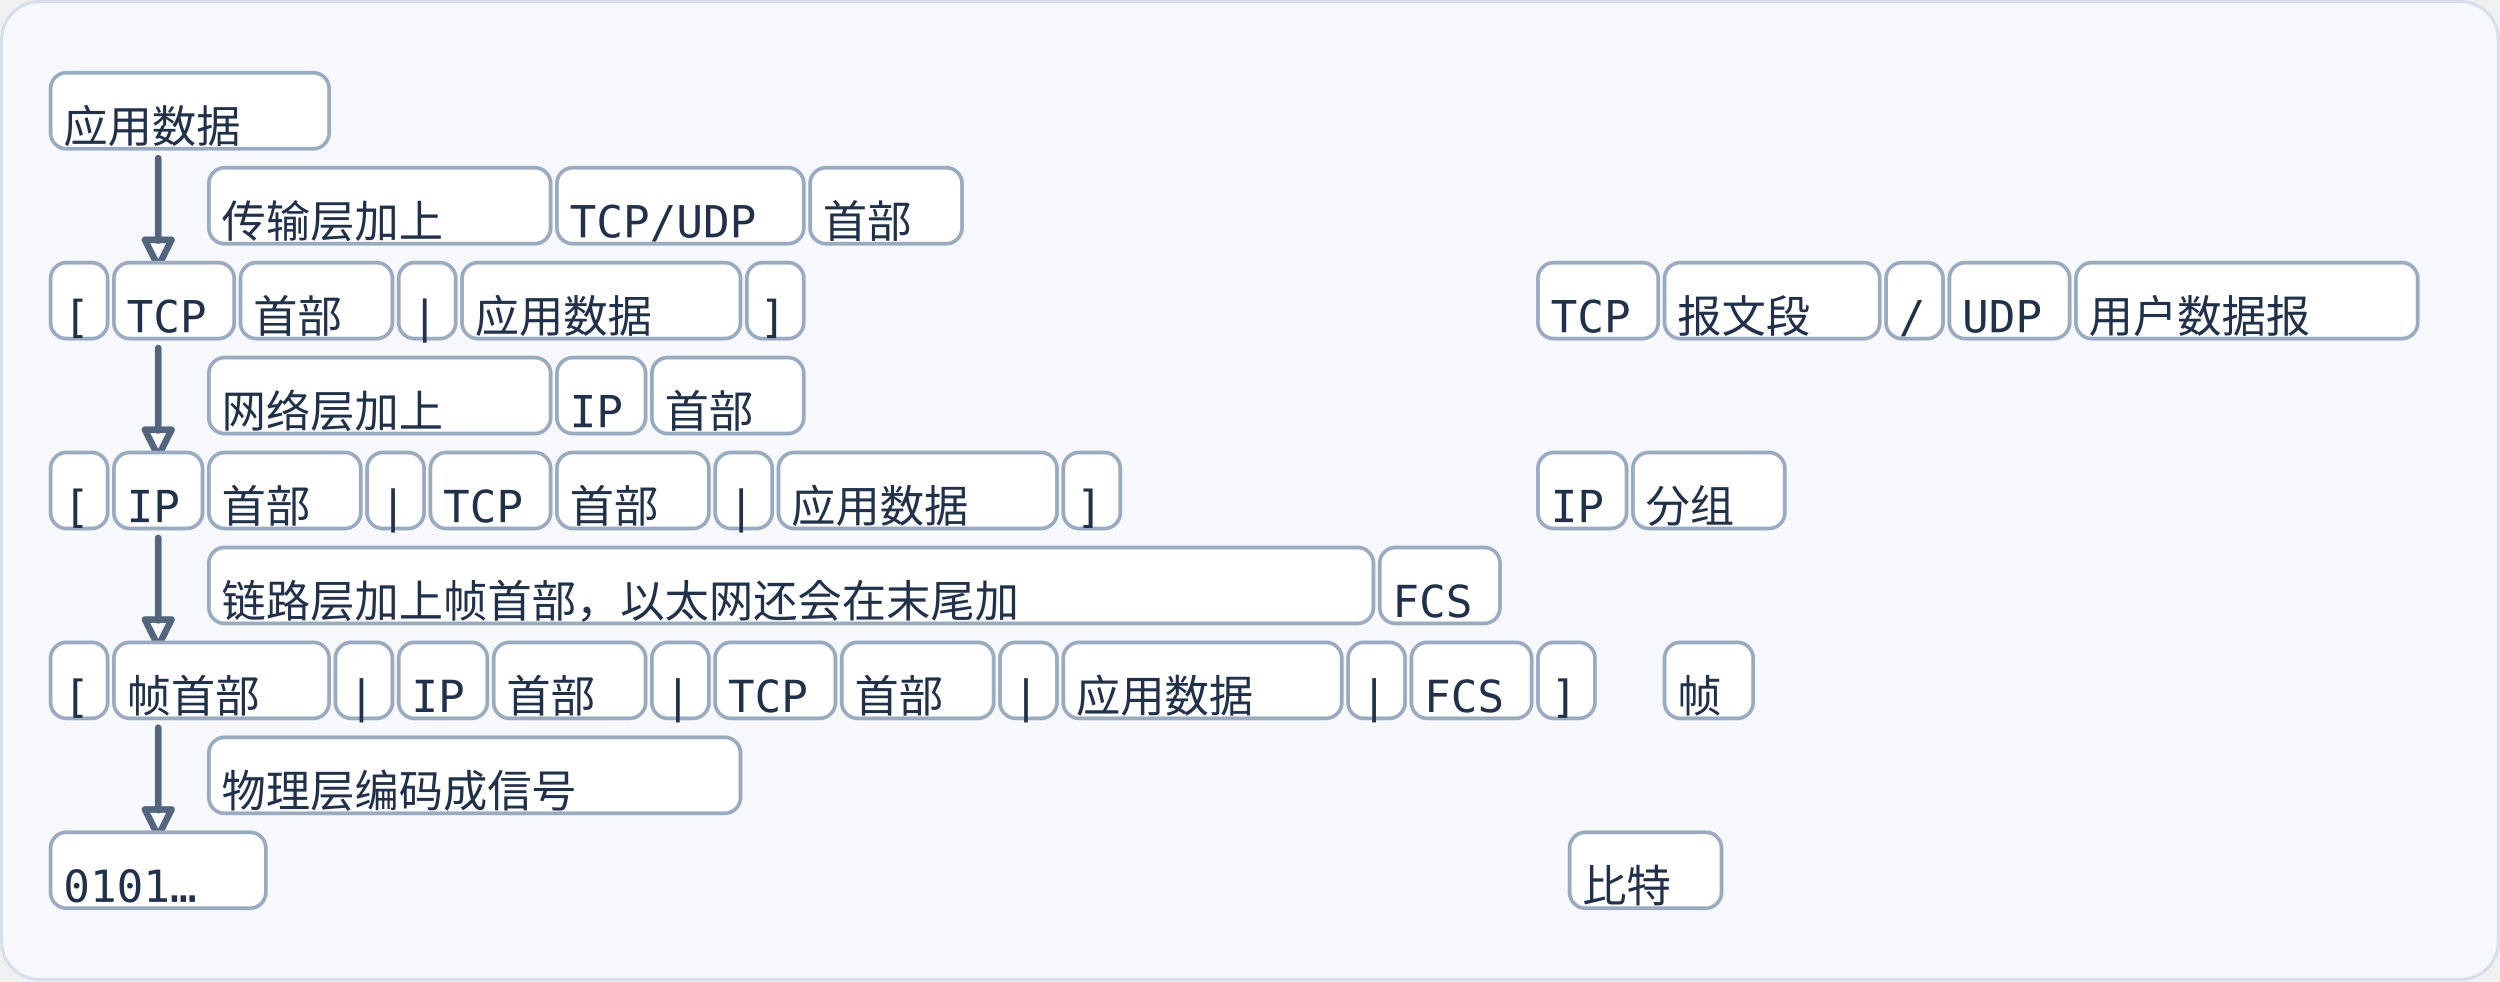
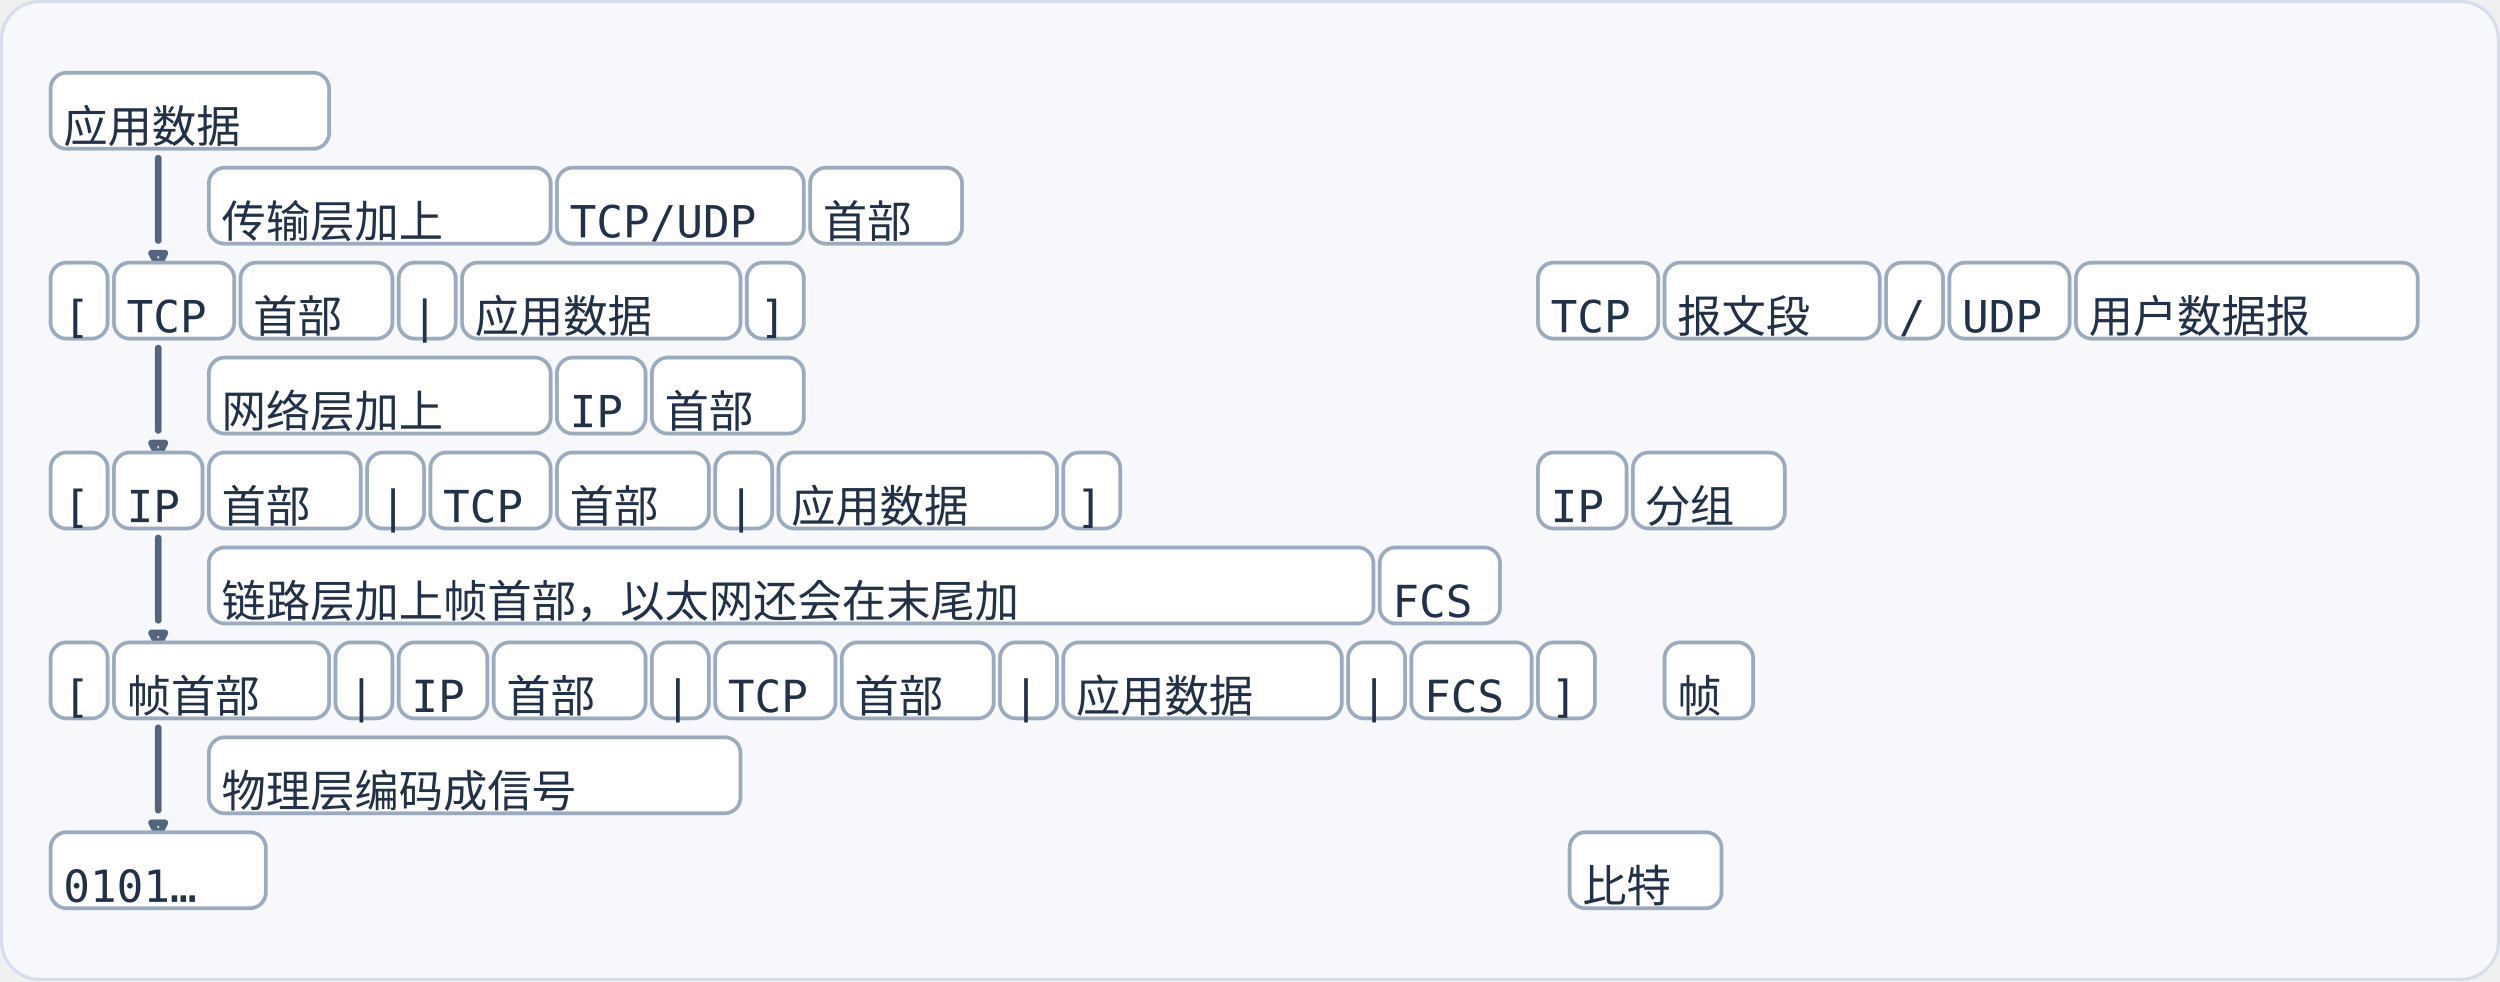
<svg xmlns="http://www.w3.org/2000/svg" role="img" aria-label="文章示意图：01-网络全景与分层" viewBox="0 0 790 310" width="790" height="310">
  <style>.node{fill:#fff;stroke:#9aabc0;stroke-width:1.2}.edge{fill:none;stroke:#52657d;stroke-width:2.1;stroke-linecap:round;stroke-linejoin:round}.label{font:14px ui-monospace,"Cascadia Mono","Microsoft YaHei",monospace;fill:#203149}</style>
  <rect x="0.5" y="0.5" width="789" height="309" rx="12" fill="#f6f8fb" stroke="#d5deea" />
  <path class="edge" d="M 50.0 50.0 V 76.0" />
-   <path class="edge" d="M 45.8,75.8 L 50.0,84.2 L 54.2,75.8 Z" />
+   <path class="edge" d="M 47.9,80 L 50,84.2 L 52.1,80 Z" />
  <path class="edge" d="M 50.0 110.0 V 136.0" />
-   <path class="edge" d="M 45.8,135.8 L 50.0,144.2 L 54.2,135.8 Z" />
+   <path class="edge" d="M 47.9,140 L 50,144.2 L 52.1,140 Z" />
  <path class="edge" d="M 50.0 170.0 V 196.0" />
-   <path class="edge" d="M 45.8,195.8 L 50.0,204.2 L 54.2,195.8 Z" />
+   <path class="edge" d="M 47.9,200 L 50,204.2 L 52.1,200 Z" />
  <path class="edge" d="M 50.0 230.0 V 256.0" />
-   <path class="edge" d="M 45.8,255.8 L 50.0,264.2 L 54.2,255.8 Z" />
+   <path class="edge" d="M 47.9,260 L 50,264.2 L 52.1,260 Z" />
  <rect class="node" x="16" y="23" width="88" height="24" rx="5" />
  <text class="label" x="20" y="45" textLength="80" lengthAdjust="spacingAndGlyphs">应用数据</text>
  <rect class="node" x="66" y="53" width="108" height="24" rx="5" />
  <text class="label" x="70" y="75" textLength="100" lengthAdjust="spacingAndGlyphs">传输层加上</text>
  <rect class="node" x="176" y="53" width="78" height="24" rx="5" />
  <text class="label" x="180" y="75" textLength="70" lengthAdjust="spacingAndGlyphs">TCP/UDP</text>
  <rect class="node" x="256" y="53" width="48" height="24" rx="5" />
  <text class="label" x="260" y="75" textLength="40" lengthAdjust="spacingAndGlyphs">首部</text>
  <rect class="node" x="16" y="83" width="18" height="24" rx="5" />
  <text class="label" x="20" y="105" textLength="10" lengthAdjust="spacingAndGlyphs">[</text>
  <rect class="node" x="36" y="83" width="38" height="24" rx="5" />
  <text class="label" x="40" y="105" textLength="30" lengthAdjust="spacingAndGlyphs">TCP</text>
  <rect class="node" x="76" y="83" width="48" height="24" rx="5" />
  <text class="label" x="80" y="105" textLength="40" lengthAdjust="spacingAndGlyphs">首部</text>
  <rect class="node" x="126" y="83" width="18" height="24" rx="5" />
  <text class="label" x="130" y="105" textLength="10" lengthAdjust="spacingAndGlyphs">|</text>
  <rect class="node" x="146" y="83" width="88" height="24" rx="5" />
  <text class="label" x="150" y="105" textLength="80" lengthAdjust="spacingAndGlyphs">应用数据</text>
  <rect class="node" x="236" y="83" width="18" height="24" rx="5" />
  <text class="label" x="240" y="105" textLength="10" lengthAdjust="spacingAndGlyphs">]</text>
  <rect class="node" x="486" y="83" width="38" height="24" rx="5" />
  <text class="label" x="490" y="105" textLength="30" lengthAdjust="spacingAndGlyphs">TCP</text>
  <rect class="node" x="526" y="83" width="68" height="24" rx="5" />
  <text class="label" x="530" y="105" textLength="60" lengthAdjust="spacingAndGlyphs">报文段</text>
  <rect class="node" x="596" y="83" width="18" height="24" rx="5" />
  <text class="label" x="600" y="105" textLength="10" lengthAdjust="spacingAndGlyphs">/</text>
  <rect class="node" x="616" y="83" width="38" height="24" rx="5" />
  <text class="label" x="620" y="105" textLength="30" lengthAdjust="spacingAndGlyphs">UDP</text>
  <rect class="node" x="656" y="83" width="108" height="24" rx="5" />
  <text class="label" x="660" y="105" textLength="100" lengthAdjust="spacingAndGlyphs">用户数据报</text>
  <rect class="node" x="66" y="113" width="108" height="24" rx="5" />
  <text class="label" x="70" y="135" textLength="100" lengthAdjust="spacingAndGlyphs">网络层加上</text>
  <rect class="node" x="176" y="113" width="28" height="24" rx="5" />
  <text class="label" x="180" y="135" textLength="20" lengthAdjust="spacingAndGlyphs">IP</text>
  <rect class="node" x="206" y="113" width="48" height="24" rx="5" />
  <text class="label" x="210" y="135" textLength="40" lengthAdjust="spacingAndGlyphs">首部</text>
  <rect class="node" x="16" y="143" width="18" height="24" rx="5" />
  <text class="label" x="20" y="165" textLength="10" lengthAdjust="spacingAndGlyphs">[</text>
  <rect class="node" x="36" y="143" width="28" height="24" rx="5" />
  <text class="label" x="40" y="165" textLength="20" lengthAdjust="spacingAndGlyphs">IP</text>
  <rect class="node" x="66" y="143" width="48" height="24" rx="5" />
  <text class="label" x="70" y="165" textLength="40" lengthAdjust="spacingAndGlyphs">首部</text>
  <rect class="node" x="116" y="143" width="18" height="24" rx="5" />
  <text class="label" x="120" y="165" textLength="10" lengthAdjust="spacingAndGlyphs">|</text>
  <rect class="node" x="136" y="143" width="38" height="24" rx="5" />
  <text class="label" x="140" y="165" textLength="30" lengthAdjust="spacingAndGlyphs">TCP</text>
  <rect class="node" x="176" y="143" width="48" height="24" rx="5" />
  <text class="label" x="180" y="165" textLength="40" lengthAdjust="spacingAndGlyphs">首部</text>
  <rect class="node" x="226" y="143" width="18" height="24" rx="5" />
  <text class="label" x="230" y="165" textLength="10" lengthAdjust="spacingAndGlyphs">|</text>
  <rect class="node" x="246" y="143" width="88" height="24" rx="5" />
  <text class="label" x="250" y="165" textLength="80" lengthAdjust="spacingAndGlyphs">应用数据</text>
  <rect class="node" x="336" y="143" width="18" height="24" rx="5" />
  <text class="label" x="340" y="165" textLength="10" lengthAdjust="spacingAndGlyphs">]</text>
  <rect class="node" x="486" y="143" width="28" height="24" rx="5" />
  <text class="label" x="490" y="165" textLength="20" lengthAdjust="spacingAndGlyphs">IP</text>
  <rect class="node" x="516" y="143" width="48" height="24" rx="5" />
  <text class="label" x="520" y="165" textLength="40" lengthAdjust="spacingAndGlyphs">分组</text>
  <rect class="node" x="66" y="173" width="368" height="24" rx="5" />
  <text class="label" x="70" y="195" textLength="360" lengthAdjust="spacingAndGlyphs">链路层加上帧首部，以太网还会在末尾加</text>
  <rect class="node" x="436" y="173" width="38" height="24" rx="5" />
  <text class="label" x="440" y="195" textLength="30" lengthAdjust="spacingAndGlyphs">FCS</text>
  <rect class="node" x="16" y="203" width="18" height="24" rx="5" />
  <text class="label" x="20" y="225" textLength="10" lengthAdjust="spacingAndGlyphs">[</text>
  <rect class="node" x="36" y="203" width="68" height="24" rx="5" />
  <text class="label" x="40" y="225" textLength="60" lengthAdjust="spacingAndGlyphs">帧首部</text>
  <rect class="node" x="106" y="203" width="18" height="24" rx="5" />
  <text class="label" x="110" y="225" textLength="10" lengthAdjust="spacingAndGlyphs">|</text>
  <rect class="node" x="126" y="203" width="28" height="24" rx="5" />
  <text class="label" x="130" y="225" textLength="20" lengthAdjust="spacingAndGlyphs">IP</text>
  <rect class="node" x="156" y="203" width="48" height="24" rx="5" />
  <text class="label" x="160" y="225" textLength="40" lengthAdjust="spacingAndGlyphs">首部</text>
  <rect class="node" x="206" y="203" width="18" height="24" rx="5" />
  <text class="label" x="210" y="225" textLength="10" lengthAdjust="spacingAndGlyphs">|</text>
  <rect class="node" x="226" y="203" width="38" height="24" rx="5" />
  <text class="label" x="230" y="225" textLength="30" lengthAdjust="spacingAndGlyphs">TCP</text>
  <rect class="node" x="266" y="203" width="48" height="24" rx="5" />
  <text class="label" x="270" y="225" textLength="40" lengthAdjust="spacingAndGlyphs">首部</text>
  <rect class="node" x="316" y="203" width="18" height="24" rx="5" />
  <text class="label" x="320" y="225" textLength="10" lengthAdjust="spacingAndGlyphs">|</text>
  <rect class="node" x="336" y="203" width="88" height="24" rx="5" />
  <text class="label" x="340" y="225" textLength="80" lengthAdjust="spacingAndGlyphs">应用数据</text>
  <rect class="node" x="426" y="203" width="18" height="24" rx="5" />
  <text class="label" x="430" y="225" textLength="10" lengthAdjust="spacingAndGlyphs">|</text>
  <rect class="node" x="446" y="203" width="38" height="24" rx="5" />
  <text class="label" x="450" y="225" textLength="30" lengthAdjust="spacingAndGlyphs">FCS</text>
  <rect class="node" x="486" y="203" width="18" height="24" rx="5" />
  <text class="label" x="490" y="225" textLength="10" lengthAdjust="spacingAndGlyphs">]</text>
  <rect class="node" x="526" y="203" width="28" height="24" rx="5" />
  <text class="label" x="530" y="225" textLength="20" lengthAdjust="spacingAndGlyphs">帧</text>
  <rect class="node" x="66" y="233" width="168" height="24" rx="5" />
  <text class="label" x="70" y="255" textLength="160" lengthAdjust="spacingAndGlyphs">物理层编码成信号</text>
  <rect class="node" x="16" y="263" width="68" height="24" rx="5" />
  <text class="label" x="20" y="285" textLength="60" lengthAdjust="spacingAndGlyphs">0101…</text>
  <rect class="node" x="496" y="263" width="48" height="24" rx="5" />
  <text class="label" x="500" y="285" textLength="40" lengthAdjust="spacingAndGlyphs">比特</text>
</svg>
